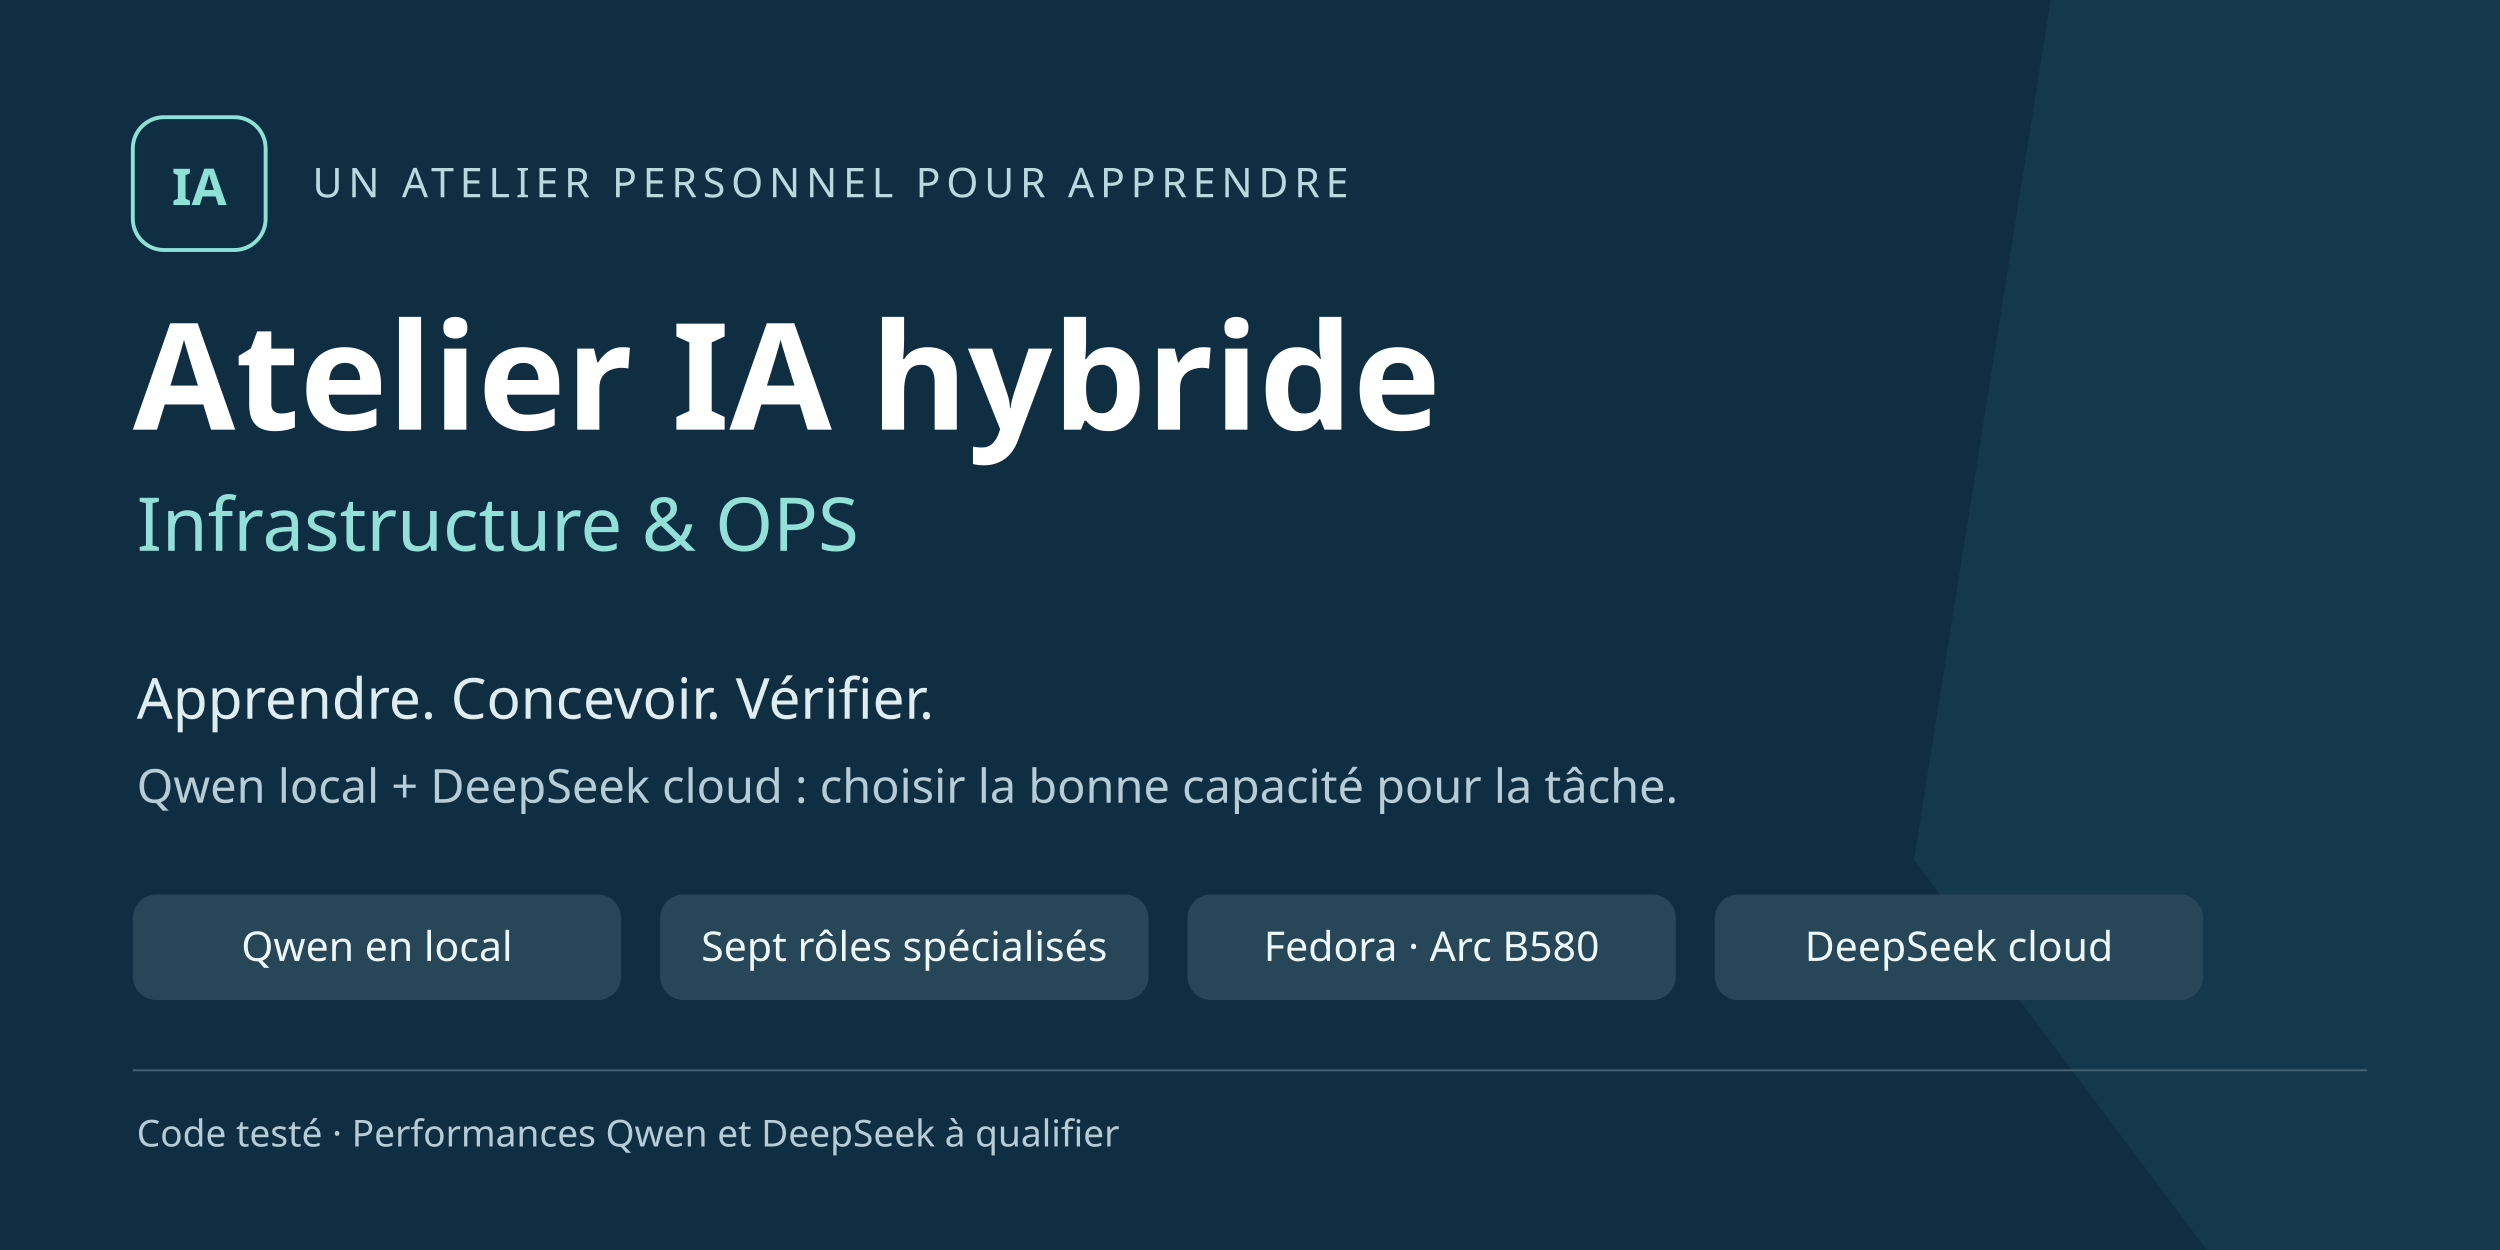
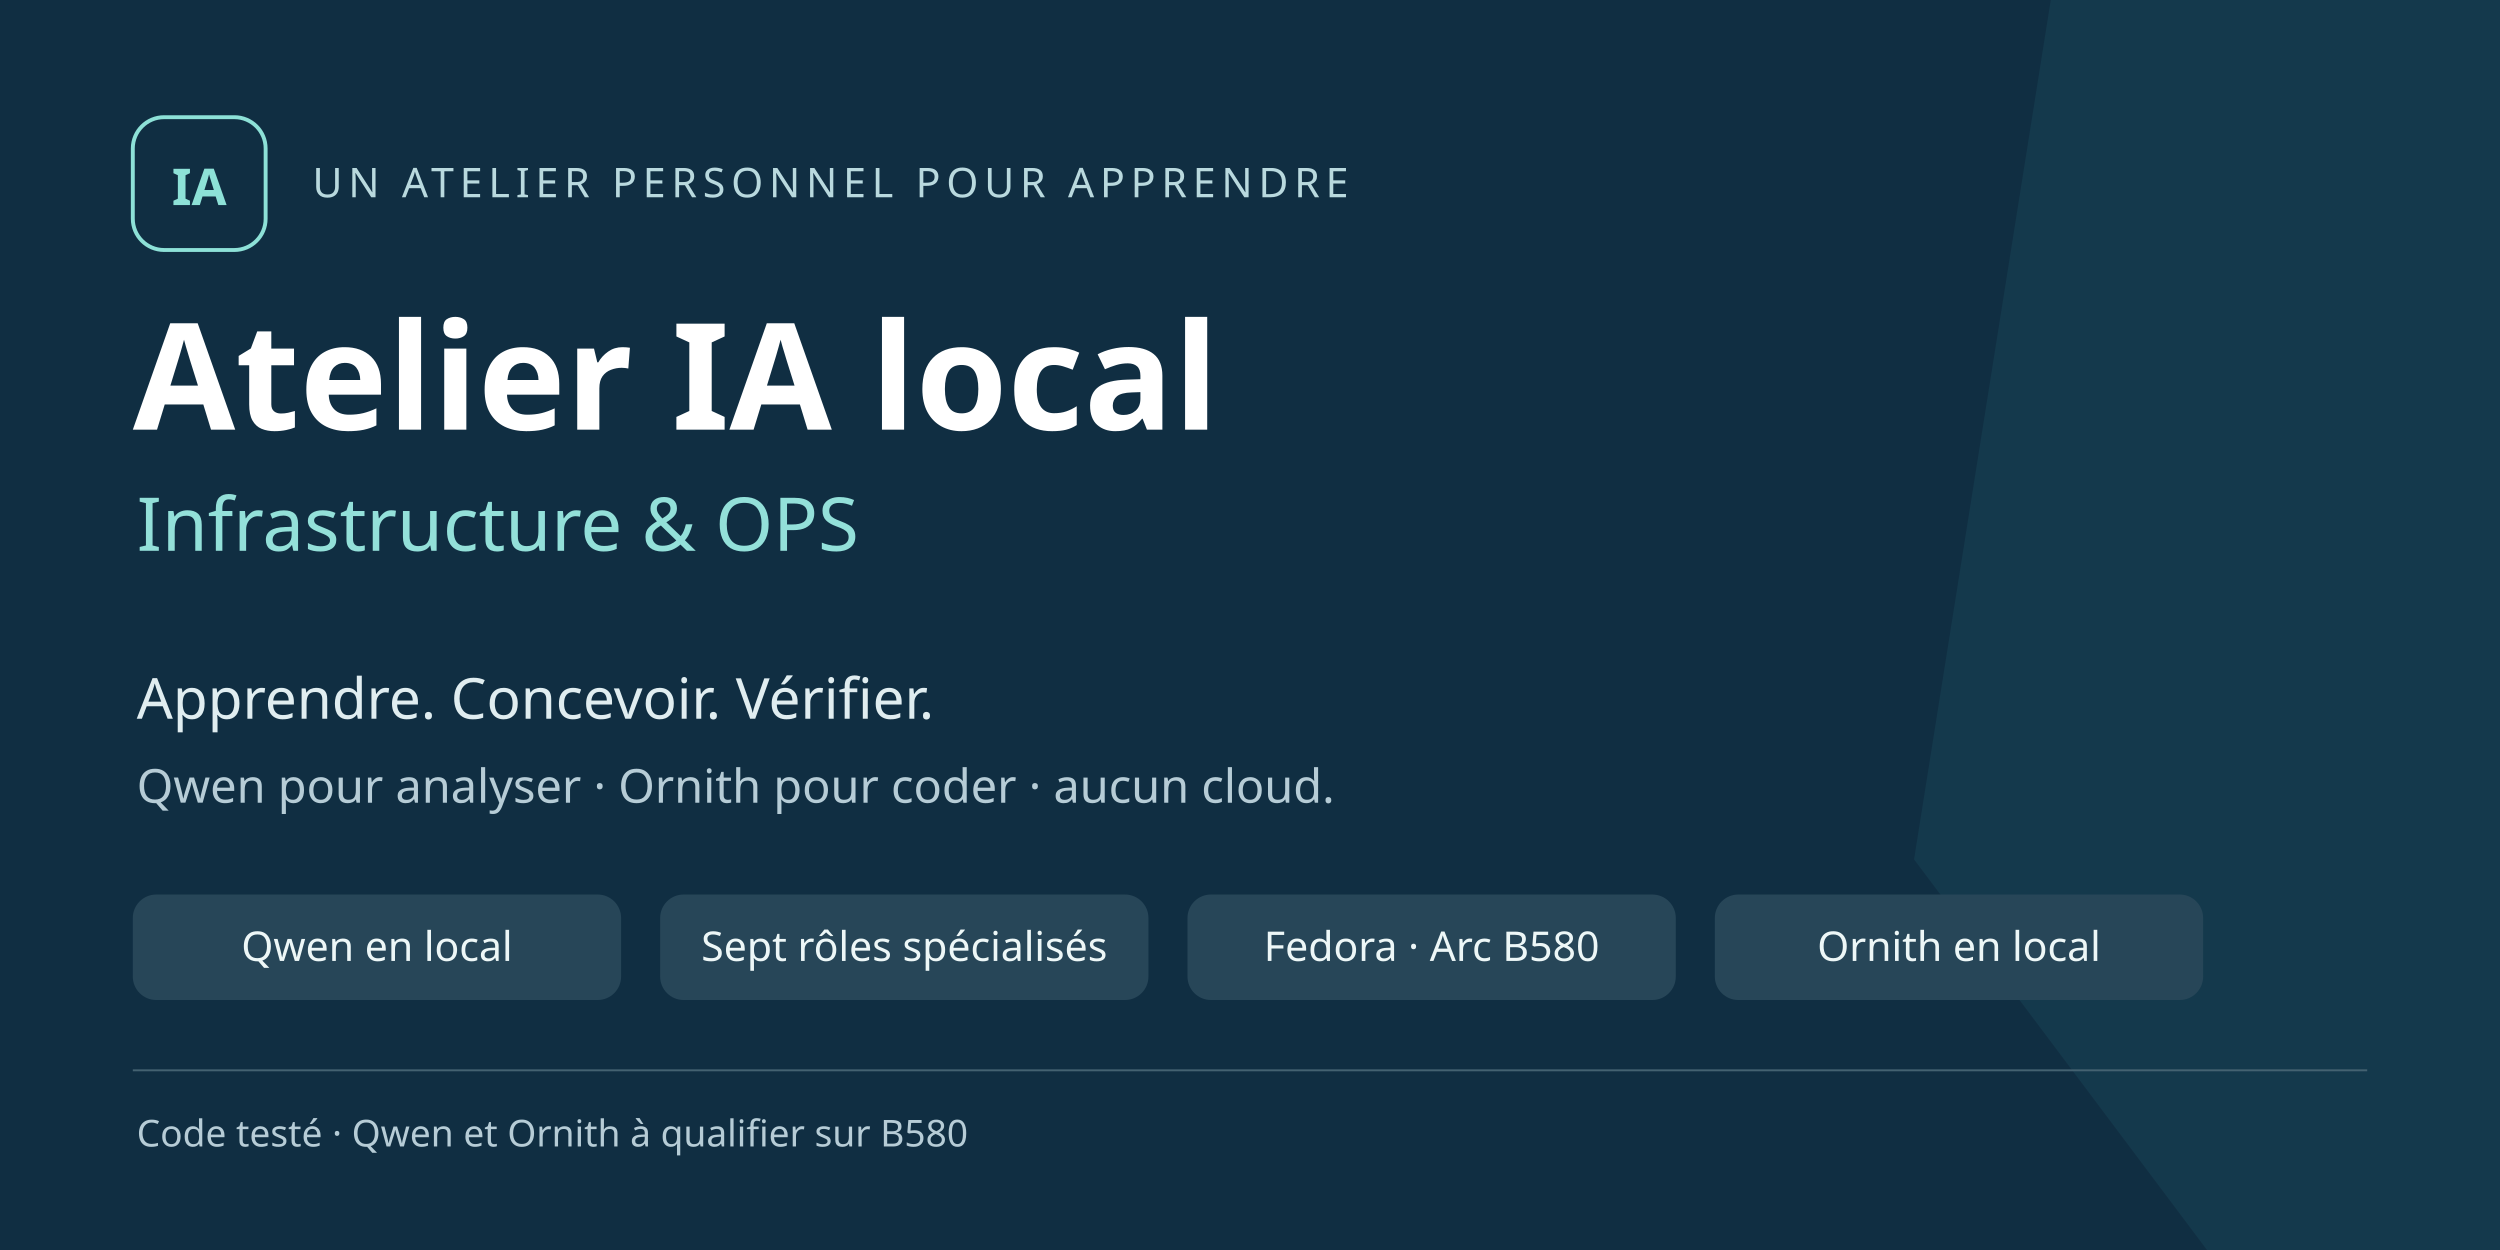
<svg xmlns="http://www.w3.org/2000/svg" width="1280" height="640" viewBox="0 0 1280 640" role="img" aria-labelledby="title desc">
  <rect width="1280" height="640" fill="#102e42" />
  <path d="M1050 0H1280V640H1130L980 440Z" fill="#14394c" />
  <rect x="68" y="60" width="68" height="68" rx="16" fill="none" stroke="#8de1d7" stroke-width="2" />
  <text x="102" y="105" text-anchor="middle" fill="#8de1d7" font-family="sans-serif" font-size="26" font-weight="700">IA</text>
  <text x="160" y="101" fill="#b9d9de" font-family="sans-serif" font-size="21" letter-spacing="3">UN ATELIER PERSONNEL POUR APPRENDRE</text>
-   <text x="68" y="220" fill="#ffffff" font-family="sans-serif" font-size="76" font-weight="700">Atelier IA hybride</text>
+   <text x="68" y="220" fill="#ffffff" font-family="sans-serif" font-size="76" font-weight="700">Atelier IA local</text>
  <text x="70" y="282" fill="#93e0d9" font-family="sans-serif" font-size="38">Infrastructure &amp; OPS</text>
  <text x="70" y="368" fill="#e0edf0" font-family="sans-serif" font-size="29">Apprendre. Concevoir. Vérifier.</text>
-   <text x="70" y="411" fill="#b6ccd6" font-family="sans-serif" font-size="24">Qwen local + DeepSeek cloud : choisir la bonne capacité pour la tâche.</text>
+   <text x="70" y="411" fill="#b6ccd6" font-family="sans-serif" font-size="24">Qwen pour analyser · Ornith pour coder · aucun cloud.</text>
  <g font-family="sans-serif" font-size="21" fill="#edf7f7">
    <rect x="68" y="458" width="250" height="54" rx="12" fill="#274658" />
    <text x="193" y="492" text-anchor="middle">Qwen en local</text>
    <rect x="338" y="458" width="250" height="54" rx="12" fill="#274658" />
    <text x="463" y="492" text-anchor="middle">Sept rôles spécialisés</text>
    <rect x="608" y="458" width="250" height="54" rx="12" fill="#274658" />
    <text x="733" y="492" text-anchor="middle">Fedora · Arc B580</text>
    <rect x="878" y="458" width="250" height="54" rx="12" fill="#274658" />
-     <text x="1003" y="492" text-anchor="middle">DeepSeek cloud</text>
+     <text x="1003" y="492" text-anchor="middle">Ornith en local</text>
  </g>
  <line x1="68" y1="548" x2="1212" y2="548" stroke="#446271" />
-   <text x="70" y="587" fill="#b6ccd6" font-family="sans-serif" font-size="19">Code testé · Performances Qwen et DeepSeek à qualifier</text>
+   <text x="70" y="587" fill="#b6ccd6" font-family="sans-serif" font-size="19">Code testé · Qwen et Ornith à qualifier sur B580</text>
</svg>
